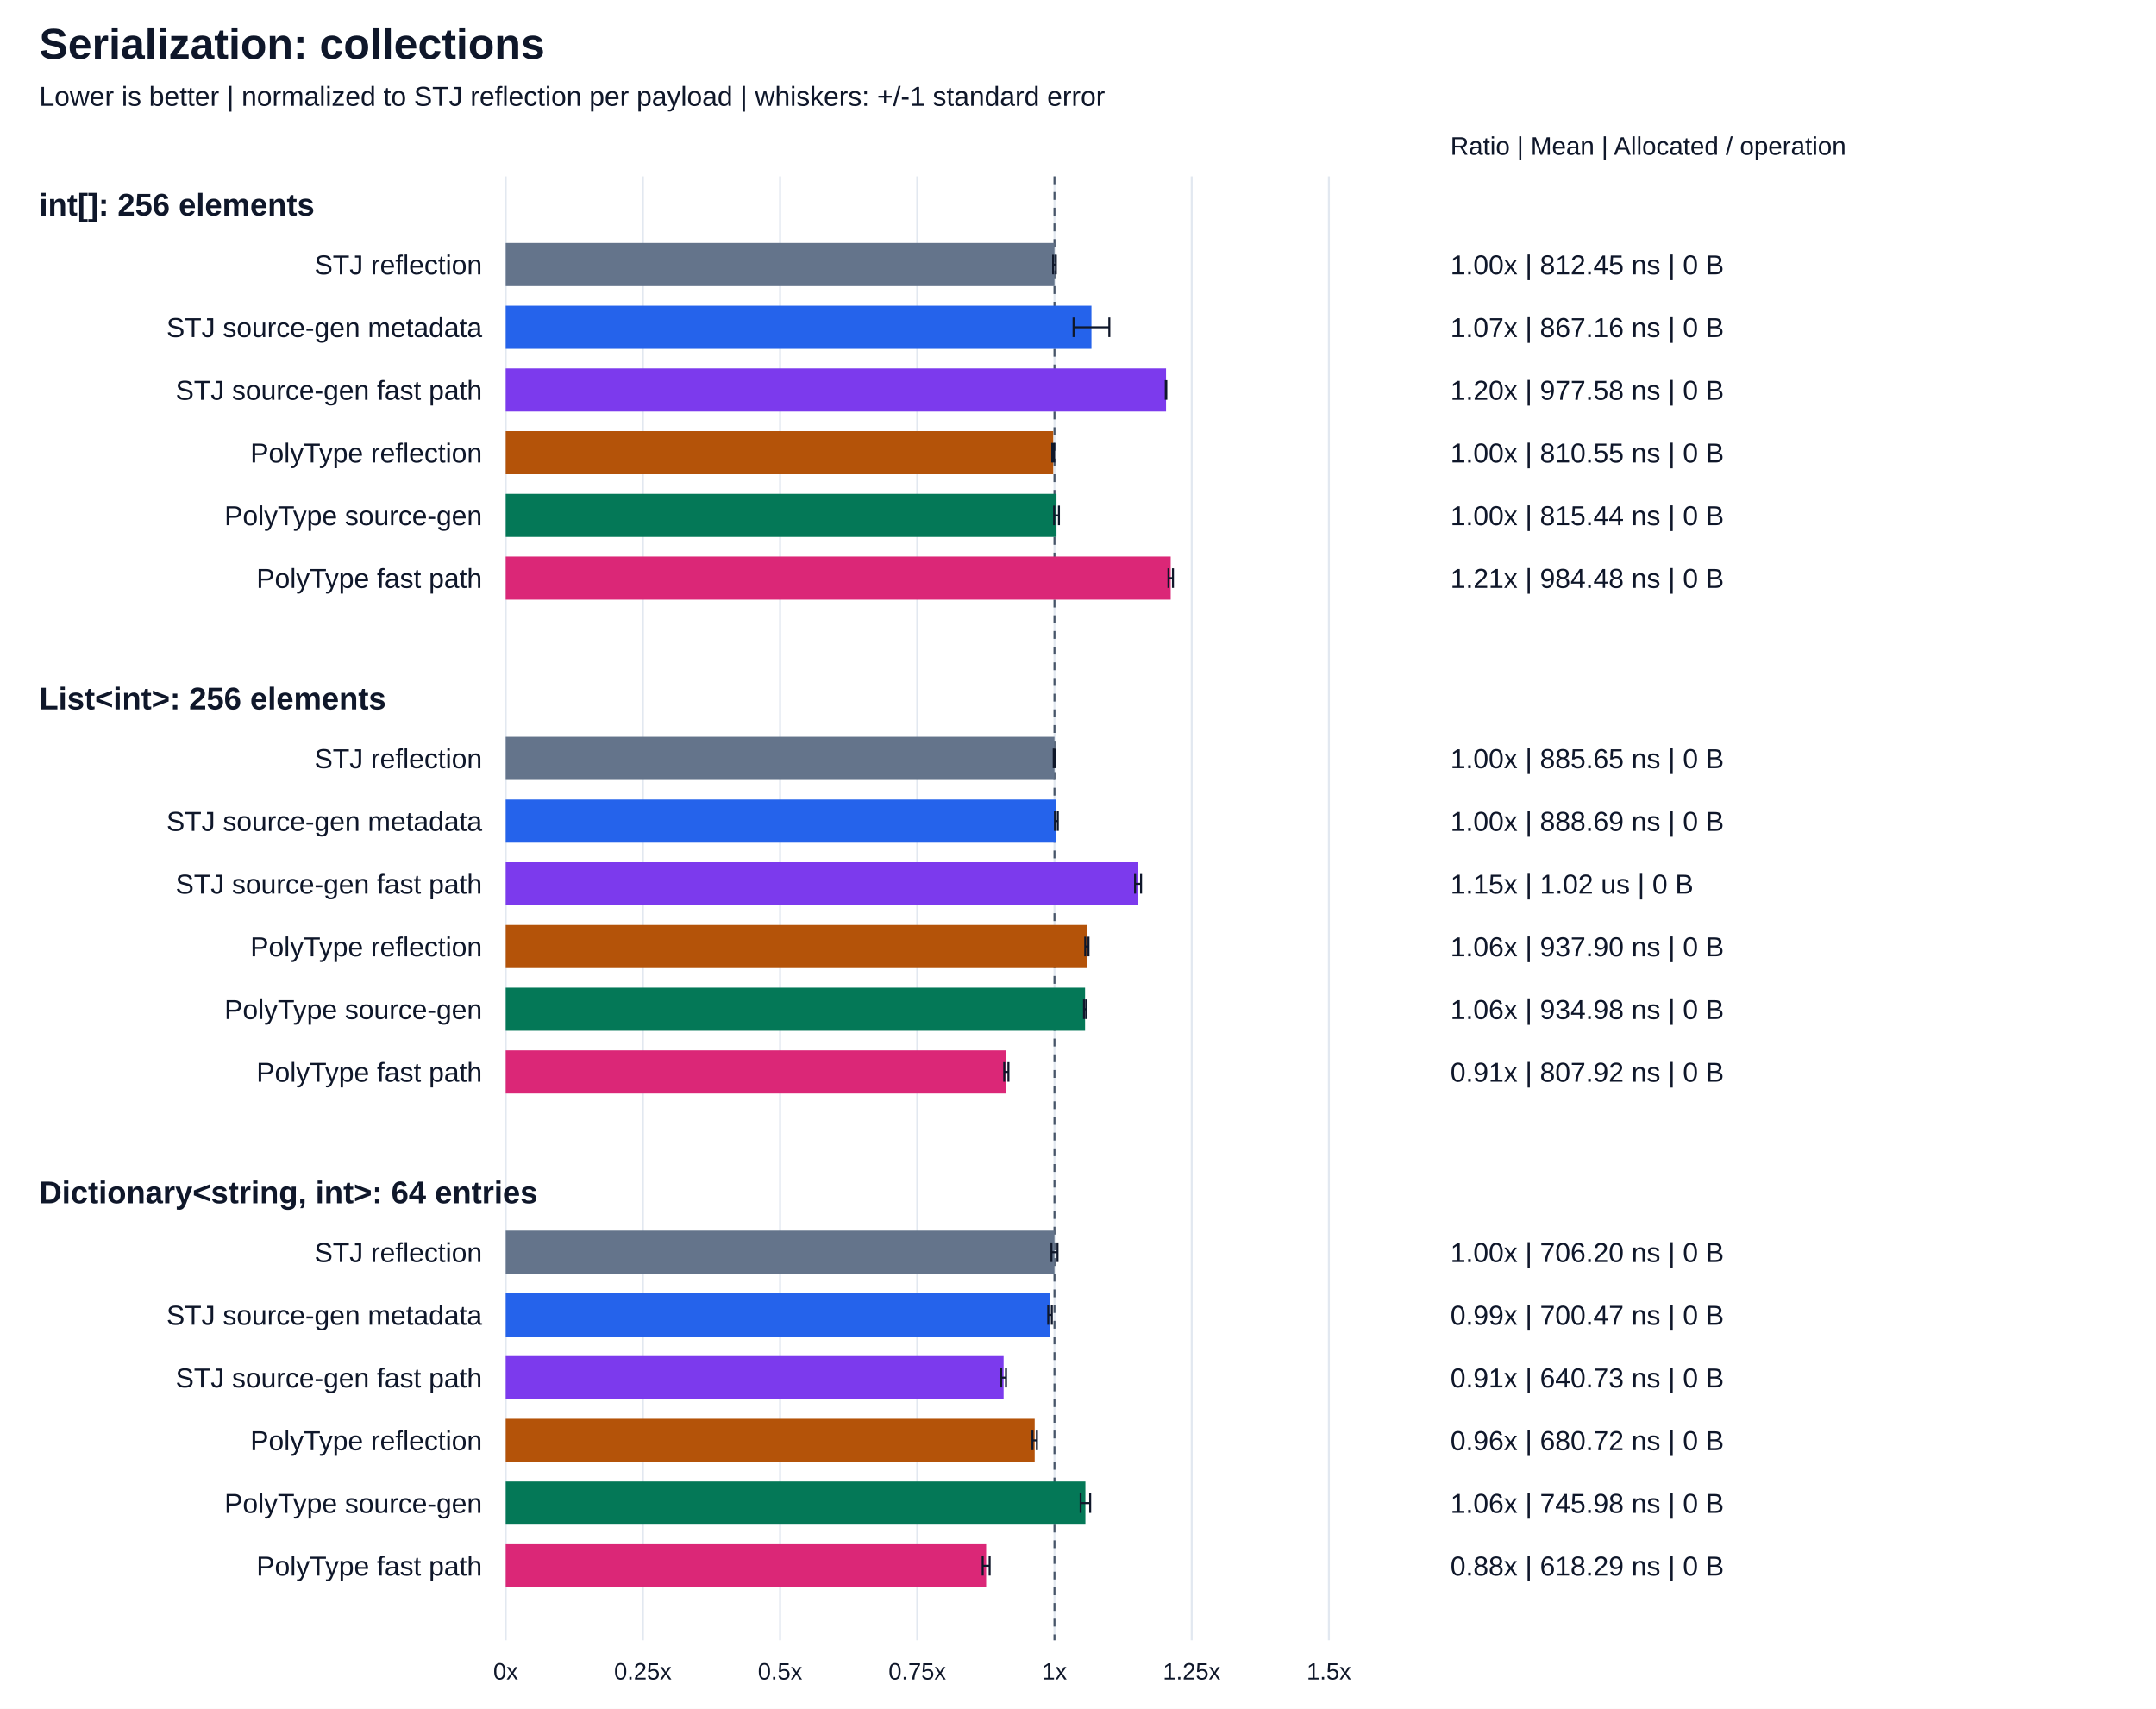
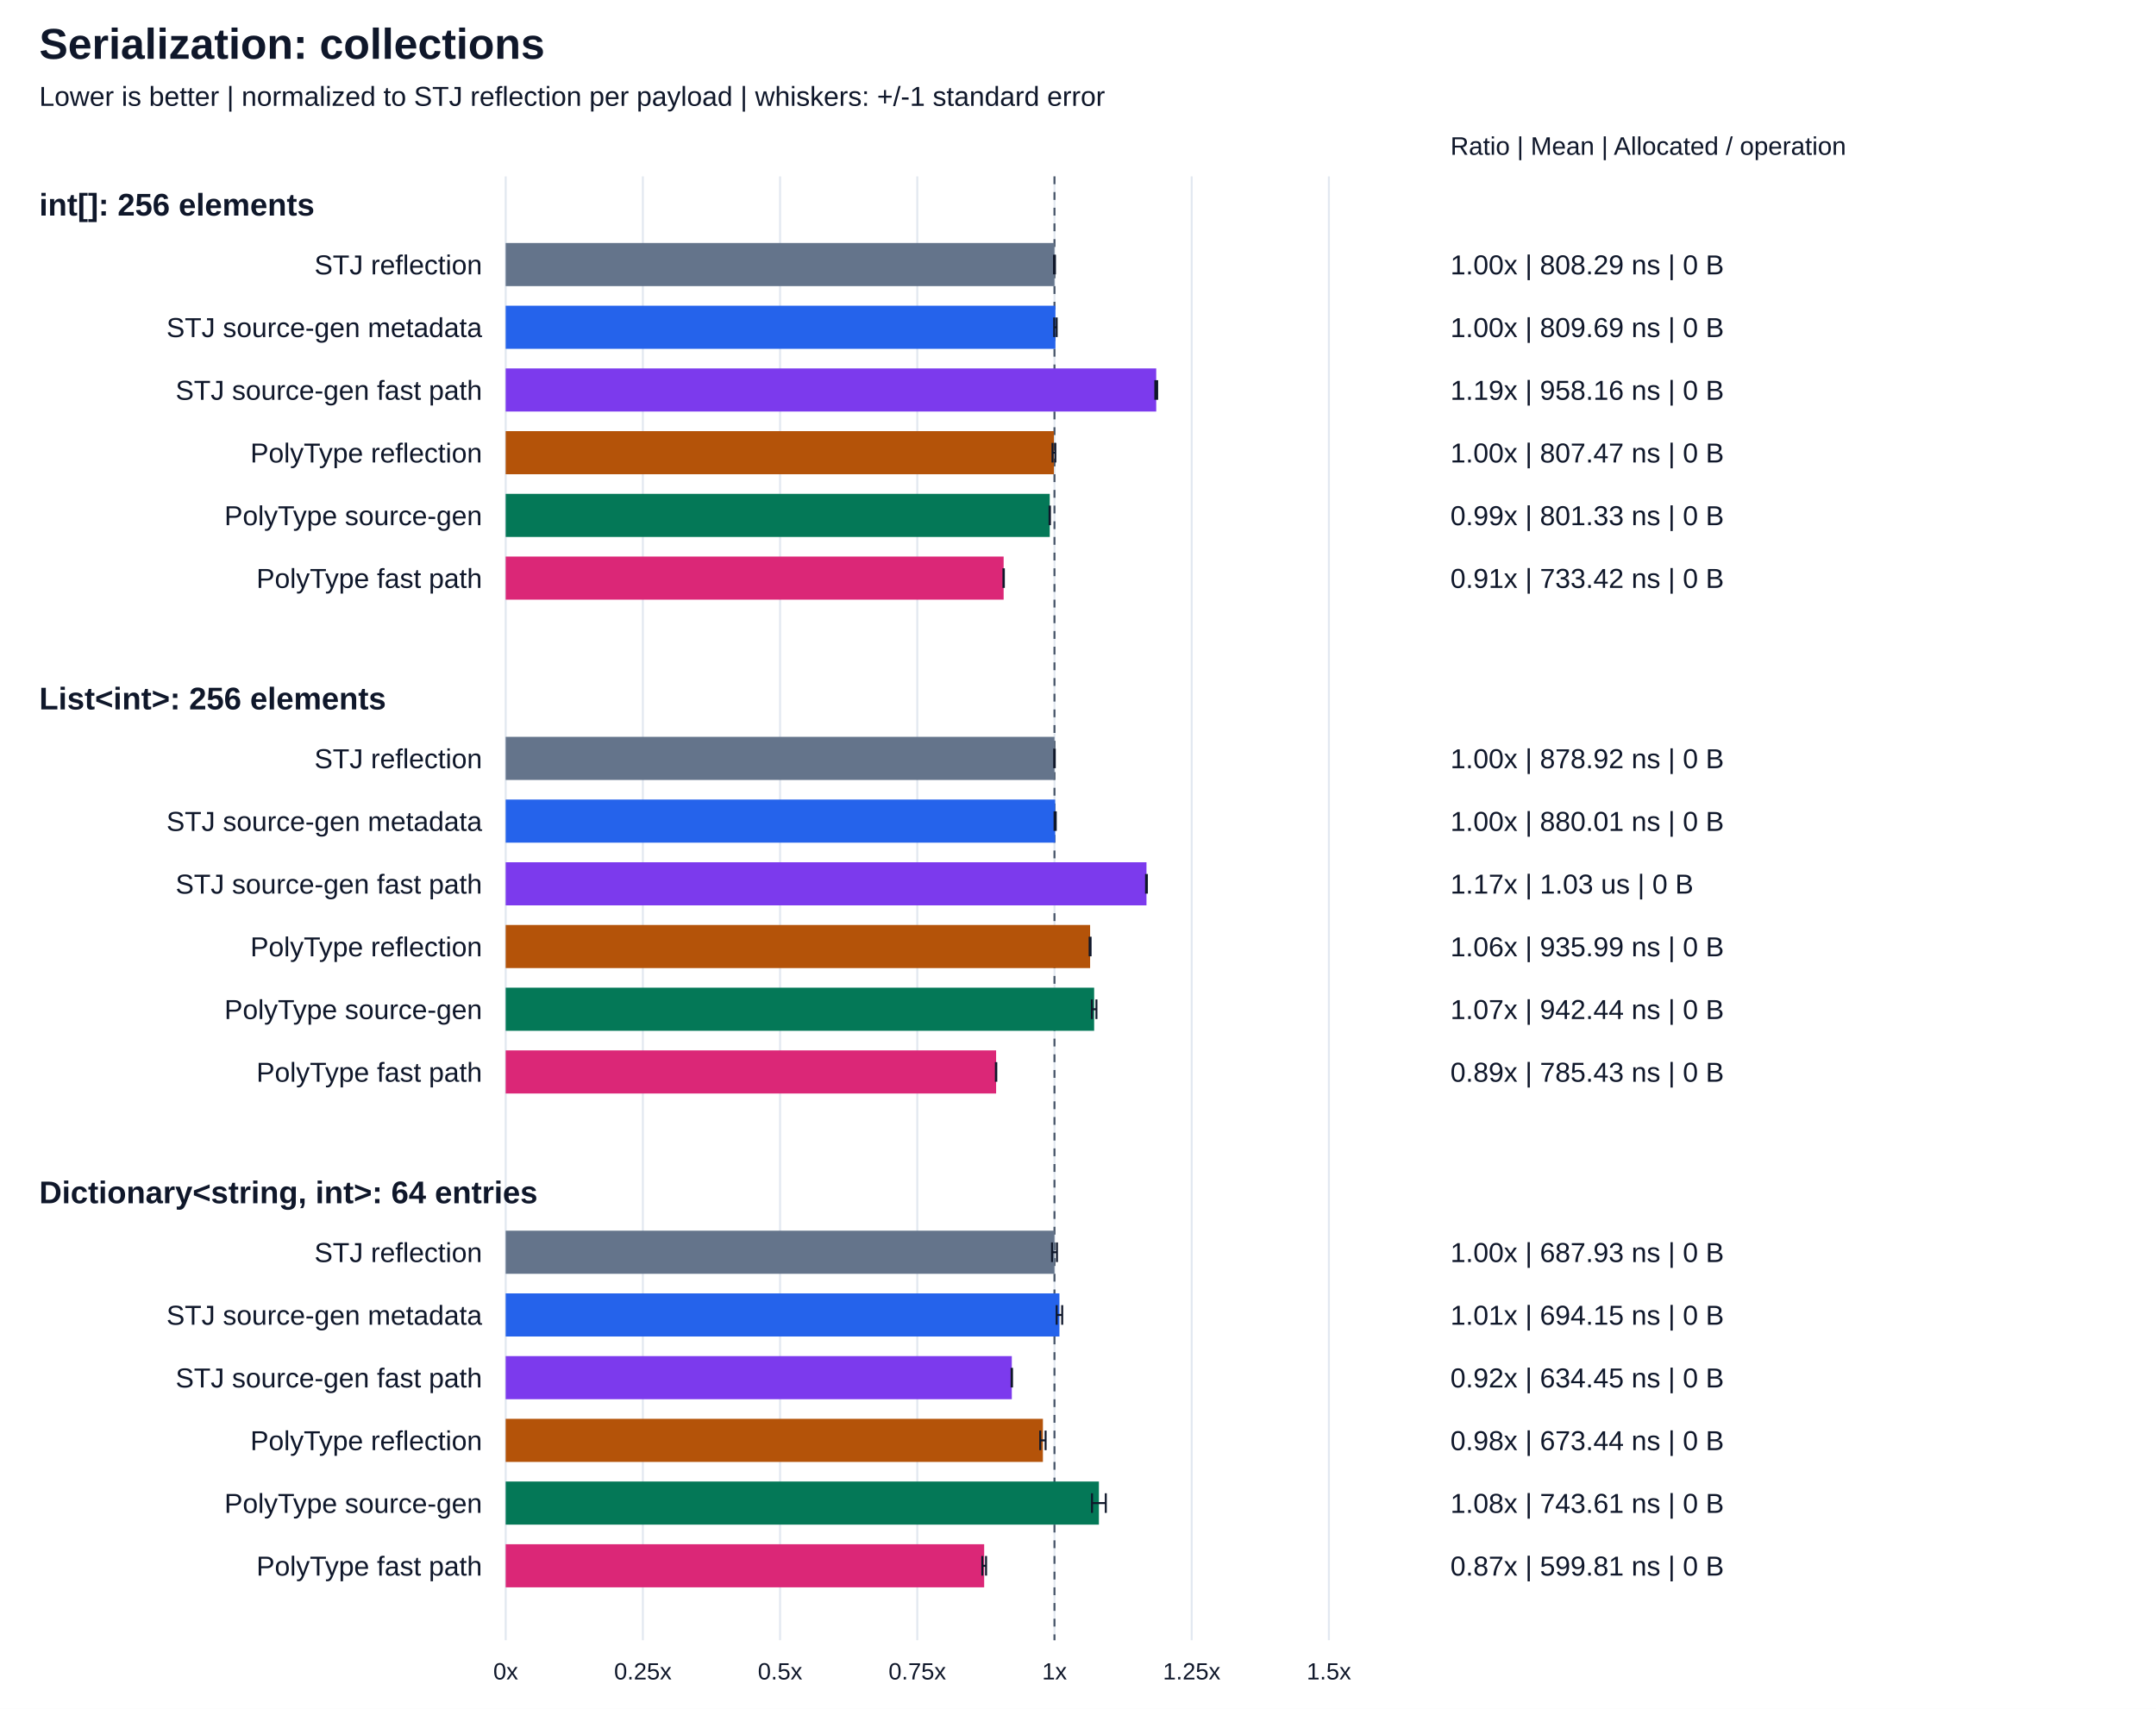
<svg xmlns="http://www.w3.org/2000/svg" width="1100" height="872" viewBox="0 0 1100 872" role="img" aria-labelledby="title desc">
  <rect width="100%" height="100%" fill="#ffffff" />
  <g font-family="Arial, sans-serif" font-size="14" fill="#0f172a">
    <text x="20" y="30" font-size="22" font-weight="bold">Serialization: collections</text>
    <text x="20" y="54">Lower is better | normalized to STJ reflection per payload | whiskers: +/-1 standard error</text>
    <text x="740" y="79" font-size="13">Ratio | Mean | Allocated / operation</text>
    <line x1="258.00" y1="90" x2="258.00" y2="837" stroke="#e2e8f0" />
    <text x="258.00" y="857" text-anchor="middle" font-size="12">0x</text>
    <line x1="328.00" y1="90" x2="328.00" y2="837" stroke="#e2e8f0" />
    <text x="328.00" y="857" text-anchor="middle" font-size="12">0.25x</text>
    <line x1="398.00" y1="90" x2="398.00" y2="837" stroke="#e2e8f0" />
    <text x="398.00" y="857" text-anchor="middle" font-size="12">0.5x</text>
    <line x1="468.00" y1="90" x2="468.00" y2="837" stroke="#e2e8f0" />
    <text x="468.00" y="857" text-anchor="middle" font-size="12">0.75x</text>
    <line x1="538.00" y1="90" x2="538.00" y2="837" stroke="#e2e8f0" />
    <text x="538.00" y="857" text-anchor="middle" font-size="12">1x</text>
    <line x1="608.00" y1="90" x2="608.00" y2="837" stroke="#e2e8f0" />
    <text x="608.00" y="857" text-anchor="middle" font-size="12">1.25x</text>
    <line x1="678.00" y1="90" x2="678.00" y2="837" stroke="#e2e8f0" />
    <text x="678.00" y="857" text-anchor="middle" font-size="12">1.5x</text>
    <line x1="538.00" y1="90" x2="538.00" y2="837" stroke="#475569" stroke-dasharray="4 4" />
    <text x="20" y="110" font-weight="bold" font-size="16">int[]: 256 elements</text>
    <text x="246" y="140" text-anchor="end">STJ reflection</text>
    <rect x="258" y="124" width="280.00" height="22" fill="#64748b" />
-     <path d="M 537.30 135 H 538.70 M 537.30 130 V 140 M 538.70 130 V 140" stroke="#0f172a" fill="none" />
-     <text x="740" y="140">1.00x | 812.45 ns | 0 B</text>
+     <path d="M 537.75 135 H 538.25 M 537.75 130 V 140 M 538.25 130 V 140" stroke="#0f172a" fill="none" />
+     <text x="740" y="140">1.00x | 808.29 ns | 0 B</text>
    <text x="246" y="172" text-anchor="end">STJ source-gen metadata</text>
-     <rect x="258" y="156" width="298.86" height="22" fill="#2563eb" />
-     <path d="M 547.73 167 H 565.98 M 547.73 162 V 172 M 565.98 162 V 172" stroke="#0f172a" fill="none" />
-     <text x="740" y="172">1.07x | 867.16 ns | 0 B</text>
+     <rect x="258" y="156" width="280.48" height="22" fill="#2563eb" />
+     <path d="M 537.85 167 H 539.12 M 537.85 162 V 172 M 539.12 162 V 172" stroke="#0f172a" fill="none" />
+     <text x="740" y="172">1.00x | 809.69 ns | 0 B</text>
    <text x="246" y="204" text-anchor="end">STJ source-gen fast path</text>
-     <rect x="258" y="188" width="336.91" height="22" fill="#7c3aed" />
-     <path d="M 594.77 199 H 595.05 M 594.77 194 V 204 M 595.05 194 V 204" stroke="#0f172a" fill="none" />
-     <text x="740" y="204">1.20x | 977.58 ns | 0 B</text>
+     <rect x="258" y="188" width="331.91" height="22" fill="#7c3aed" />
+     <path d="M 589.44 199 H 590.39 M 589.44 194 V 204 M 590.39 194 V 204" stroke="#0f172a" fill="none" />
+     <text x="740" y="204">1.19x | 958.16 ns | 0 B</text>
    <text x="246" y="236" text-anchor="end">PolyType reflection</text>
-     <rect x="258" y="220" width="279.35" height="22" fill="#b45309" />
-     <path d="M 536.85 231 H 537.84 M 536.85 226 V 236 M 537.84 226 V 236" stroke="#0f172a" fill="none" />
-     <text x="740" y="236">1.00x | 810.55 ns | 0 B</text>
+     <rect x="258" y="220" width="279.71" height="22" fill="#b45309" />
+     <path d="M 536.99 231 H 538.44 M 536.99 226 V 236 M 538.44 226 V 236" stroke="#0f172a" fill="none" />
+     <text x="740" y="236">1.00x | 807.47 ns | 0 B</text>
    <text x="246" y="268" text-anchor="end">PolyType source-gen</text>
-     <rect x="258" y="252" width="281.03" height="22" fill="#047857" />
-     <path d="M 537.80 263 H 540.27 M 537.80 258 V 268 M 540.27 258 V 268" stroke="#0f172a" fill="none" />
-     <text x="740" y="268">1.00x | 815.44 ns | 0 B</text>
+     <rect x="258" y="252" width="277.59" height="22" fill="#047857" />
+     <path d="M 535.48 263 H 535.69 M 535.48 258 V 268 M 535.69 258 V 268" stroke="#0f172a" fill="none" />
+     <text x="740" y="268">0.99x | 801.33 ns | 0 B</text>
    <text x="246" y="300" text-anchor="end">PolyType fast path</text>
-     <rect x="258" y="284" width="339.29" height="22" fill="#db2777" />
-     <path d="M 596.14 295 H 598.44 M 596.14 290 V 300 M 598.44 290 V 300" stroke="#0f172a" fill="none" />
-     <text x="740" y="300">1.21x | 984.48 ns | 0 B</text>
+     <rect x="258" y="284" width="254.06" height="22" fill="#db2777" />
+     <path d="M 511.96 295 H 512.17 M 511.96 290 V 300 M 512.17 290 V 300" stroke="#0f172a" fill="none" />
+     <text x="740" y="300">0.91x | 733.42 ns | 0 B</text>
    <text x="20" y="362" font-weight="bold" font-size="16">List&lt;int&gt;: 256 elements</text>
    <text x="246" y="392" text-anchor="end">STJ reflection</text>
    <rect x="258" y="376" width="280.00" height="22" fill="#64748b" />
-     <path d="M 537.60 387 H 538.40 M 537.60 382 V 392 M 538.40 382 V 392" stroke="#0f172a" fill="none" />
-     <text x="740" y="392">1.00x | 885.65 ns | 0 B</text>
+     <path d="M 537.85 387 H 538.15 M 537.85 382 V 392 M 538.15 382 V 392" stroke="#0f172a" fill="none" />
+     <text x="740" y="392">1.00x | 878.92 ns | 0 B</text>
    <text x="246" y="424" text-anchor="end">STJ source-gen metadata</text>
-     <rect x="258" y="408" width="280.96" height="22" fill="#2563eb" />
-     <path d="M 538.23 419 H 539.70 M 538.23 414 V 424 M 539.70 414 V 424" stroke="#0f172a" fill="none" />
-     <text x="740" y="424">1.00x | 888.69 ns | 0 B</text>
+     <rect x="258" y="408" width="280.35" height="22" fill="#2563eb" />
+     <path d="M 538.04 419 H 538.65 M 538.04 414 V 424 M 538.65 414 V 424" stroke="#0f172a" fill="none" />
+     <text x="740" y="424">1.00x | 880.01 ns | 0 B</text>
    <text x="246" y="456" text-anchor="end">STJ source-gen fast path</text>
-     <rect x="258" y="440" width="322.64" height="22" fill="#7c3aed" />
-     <path d="M 579.12 451 H 582.17 M 579.12 446 V 456 M 582.17 446 V 456" stroke="#0f172a" fill="none" />
-     <text x="740" y="456">1.15x | 1.02 us | 0 B</text>
+     <rect x="258" y="440" width="326.94" height="22" fill="#7c3aed" />
+     <path d="M 584.72 451 H 585.15 M 584.72 446 V 456 M 585.15 446 V 456" stroke="#0f172a" fill="none" />
+     <text x="740" y="456">1.17x | 1.03 us | 0 B</text>
    <text x="246" y="488" text-anchor="end">PolyType reflection</text>
-     <rect x="258" y="472" width="296.52" height="22" fill="#b45309" />
-     <path d="M 553.68 483 H 555.36 M 553.68 478 V 488 M 555.36 478 V 488" stroke="#0f172a" fill="none" />
-     <text x="740" y="488">1.06x | 937.90 ns | 0 B</text>
+     <rect x="258" y="472" width="298.18" height="22" fill="#b45309" />
+     <path d="M 555.94 483 H 556.43 M 555.94 478 V 488 M 556.43 478 V 488" stroke="#0f172a" fill="none" />
+     <text x="740" y="488">1.06x | 935.99 ns | 0 B</text>
    <text x="246" y="520" text-anchor="end">PolyType source-gen</text>
-     <rect x="258" y="504" width="295.60" height="22" fill="#047857" />
-     <path d="M 553.05 515 H 554.15 M 553.05 510 V 520 M 554.15 510 V 520" stroke="#0f172a" fill="none" />
-     <text x="740" y="520">1.06x | 934.98 ns | 0 B</text>
+     <rect x="258" y="504" width="300.24" height="22" fill="#047857" />
+     <path d="M 557.07 515 H 559.41 M 557.07 510 V 520 M 559.41 510 V 520" stroke="#0f172a" fill="none" />
+     <text x="740" y="520">1.07x | 942.44 ns | 0 B</text>
    <text x="246" y="552" text-anchor="end">PolyType fast path</text>
-     <rect x="258" y="536" width="255.43" height="22" fill="#db2777" />
-     <path d="M 512.35 547 H 514.51 M 512.35 542 V 552 M 514.51 542 V 552" stroke="#0f172a" fill="none" />
-     <text x="740" y="552">0.91x | 807.92 ns | 0 B</text>
+     <rect x="258" y="536" width="250.22" height="22" fill="#db2777" />
+     <path d="M 508.11 547 H 508.32 M 508.11 542 V 552 M 508.32 542 V 552" stroke="#0f172a" fill="none" />
+     <text x="740" y="552">0.89x | 785.43 ns | 0 B</text>
    <text x="20" y="614" font-weight="bold" font-size="16">Dictionary&lt;string, int&gt;: 64 entries</text>
    <text x="246" y="644" text-anchor="end">STJ reflection</text>
    <rect x="258" y="628" width="280.00" height="22" fill="#64748b" />
-     <path d="M 536.45 639 H 539.55 M 536.45 634 V 644 M 539.55 634 V 644" stroke="#0f172a" fill="none" />
-     <text x="740" y="644">1.00x | 706.20 ns | 0 B</text>
+     <path d="M 536.74 639 H 539.26 M 536.74 634 V 644 M 539.26 634 V 644" stroke="#0f172a" fill="none" />
+     <text x="740" y="644">1.00x | 687.93 ns | 0 B</text>
    <text x="246" y="676" text-anchor="end">STJ source-gen metadata</text>
-     <rect x="258" y="660" width="277.73" height="22" fill="#2563eb" />
-     <path d="M 534.80 671 H 536.65 M 534.80 666 V 676 M 536.65 666 V 676" stroke="#0f172a" fill="none" />
-     <text x="740" y="676">0.99x | 700.47 ns | 0 B</text>
+     <rect x="258" y="660" width="282.53" height="22" fill="#2563eb" />
+     <path d="M 539.12 671 H 541.94 M 539.12 666 V 676 M 541.94 666 V 676" stroke="#0f172a" fill="none" />
+     <text x="740" y="676">1.01x | 694.15 ns | 0 B</text>
    <text x="246" y="708" text-anchor="end">STJ source-gen fast path</text>
-     <rect x="258" y="692" width="254.04" height="22" fill="#7c3aed" />
-     <path d="M 510.81 703 H 513.27 M 510.81 698 V 708 M 513.27 698 V 708" stroke="#0f172a" fill="none" />
-     <text x="740" y="708">0.91x | 640.73 ns | 0 B</text>
+     <rect x="258" y="692" width="258.23" height="22" fill="#7c3aed" />
+     <path d="M 516.12 703 H 516.34 M 516.12 698 V 708 M 516.34 698 V 708" stroke="#0f172a" fill="none" />
+     <text x="740" y="708">0.92x | 634.45 ns | 0 B</text>
    <text x="246" y="740" text-anchor="end">PolyType reflection</text>
-     <rect x="258" y="724" width="269.90" height="22" fill="#b45309" />
-     <path d="M 526.77 735 H 529.03 M 526.77 730 V 740 M 529.03 730 V 740" stroke="#0f172a" fill="none" />
-     <text x="740" y="740">0.96x | 680.72 ns | 0 B</text>
+     <rect x="258" y="724" width="274.10" height="22" fill="#b45309" />
+     <path d="M 530.73 735 H 533.47 M 530.73 730 V 740 M 533.47 730 V 740" stroke="#0f172a" fill="none" />
+     <text x="740" y="740">0.98x | 673.44 ns | 0 B</text>
    <text x="246" y="772" text-anchor="end">PolyType source-gen</text>
-     <rect x="258" y="756" width="295.77" height="22" fill="#047857" />
-     <path d="M 551.33 767 H 556.21 M 551.33 762 V 772 M 556.21 762 V 772" stroke="#0f172a" fill="none" />
-     <text x="740" y="772">1.06x | 745.98 ns | 0 B</text>
+     <rect x="258" y="756" width="302.66" height="22" fill="#047857" />
+     <path d="M 557.15 767 H 564.18 M 557.15 762 V 772 M 564.18 762 V 772" stroke="#0f172a" fill="none" />
+     <text x="740" y="772">1.08x | 743.61 ns | 0 B</text>
    <text x="246" y="804" text-anchor="end">PolyType fast path</text>
-     <rect x="258" y="788" width="245.14" height="22" fill="#db2777" />
-     <path d="M 501.37 799 H 504.92 M 501.37 794 V 804 M 504.92 794 V 804" stroke="#0f172a" fill="none" />
-     <text x="740" y="804">0.88x | 618.29 ns | 0 B</text>
+     <rect x="258" y="788" width="244.13" height="22" fill="#db2777" />
+     <path d="M 501.17 799 H 503.09 M 501.17 794 V 804 M 503.09 794 V 804" stroke="#0f172a" fill="none" />
+     <text x="740" y="804">0.87x | 599.81 ns | 0 B</text>
  </g>
</svg>
